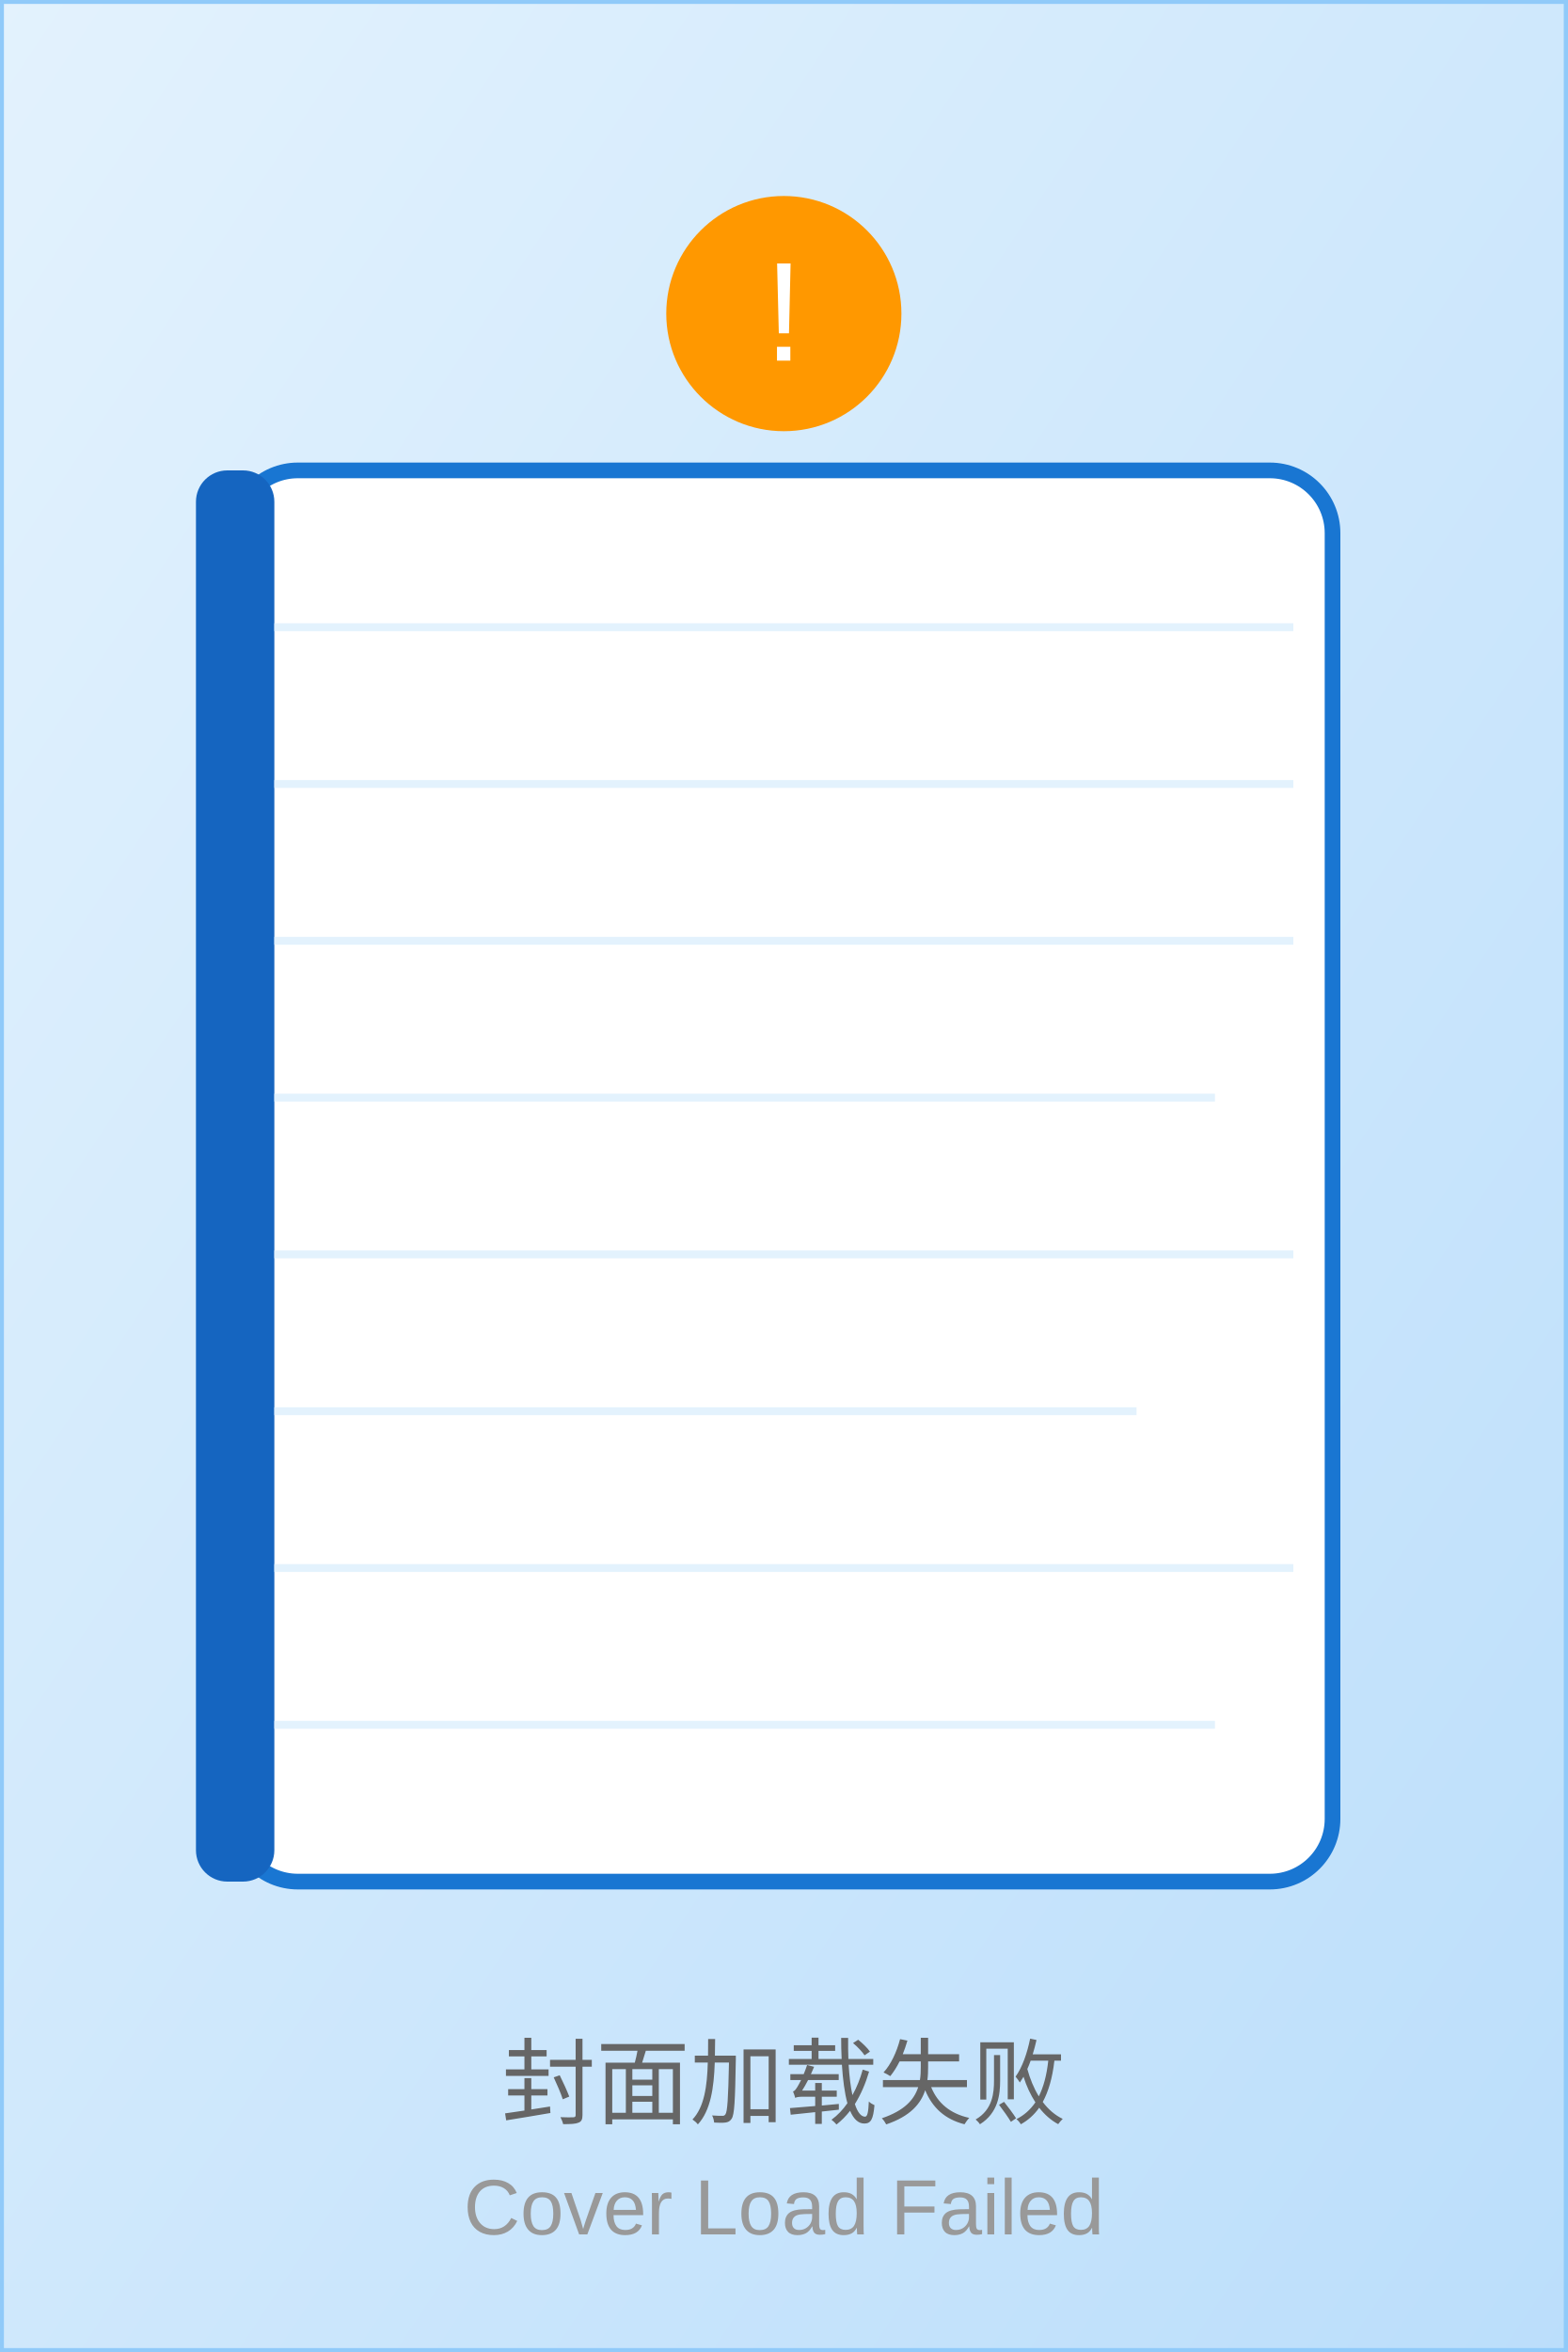
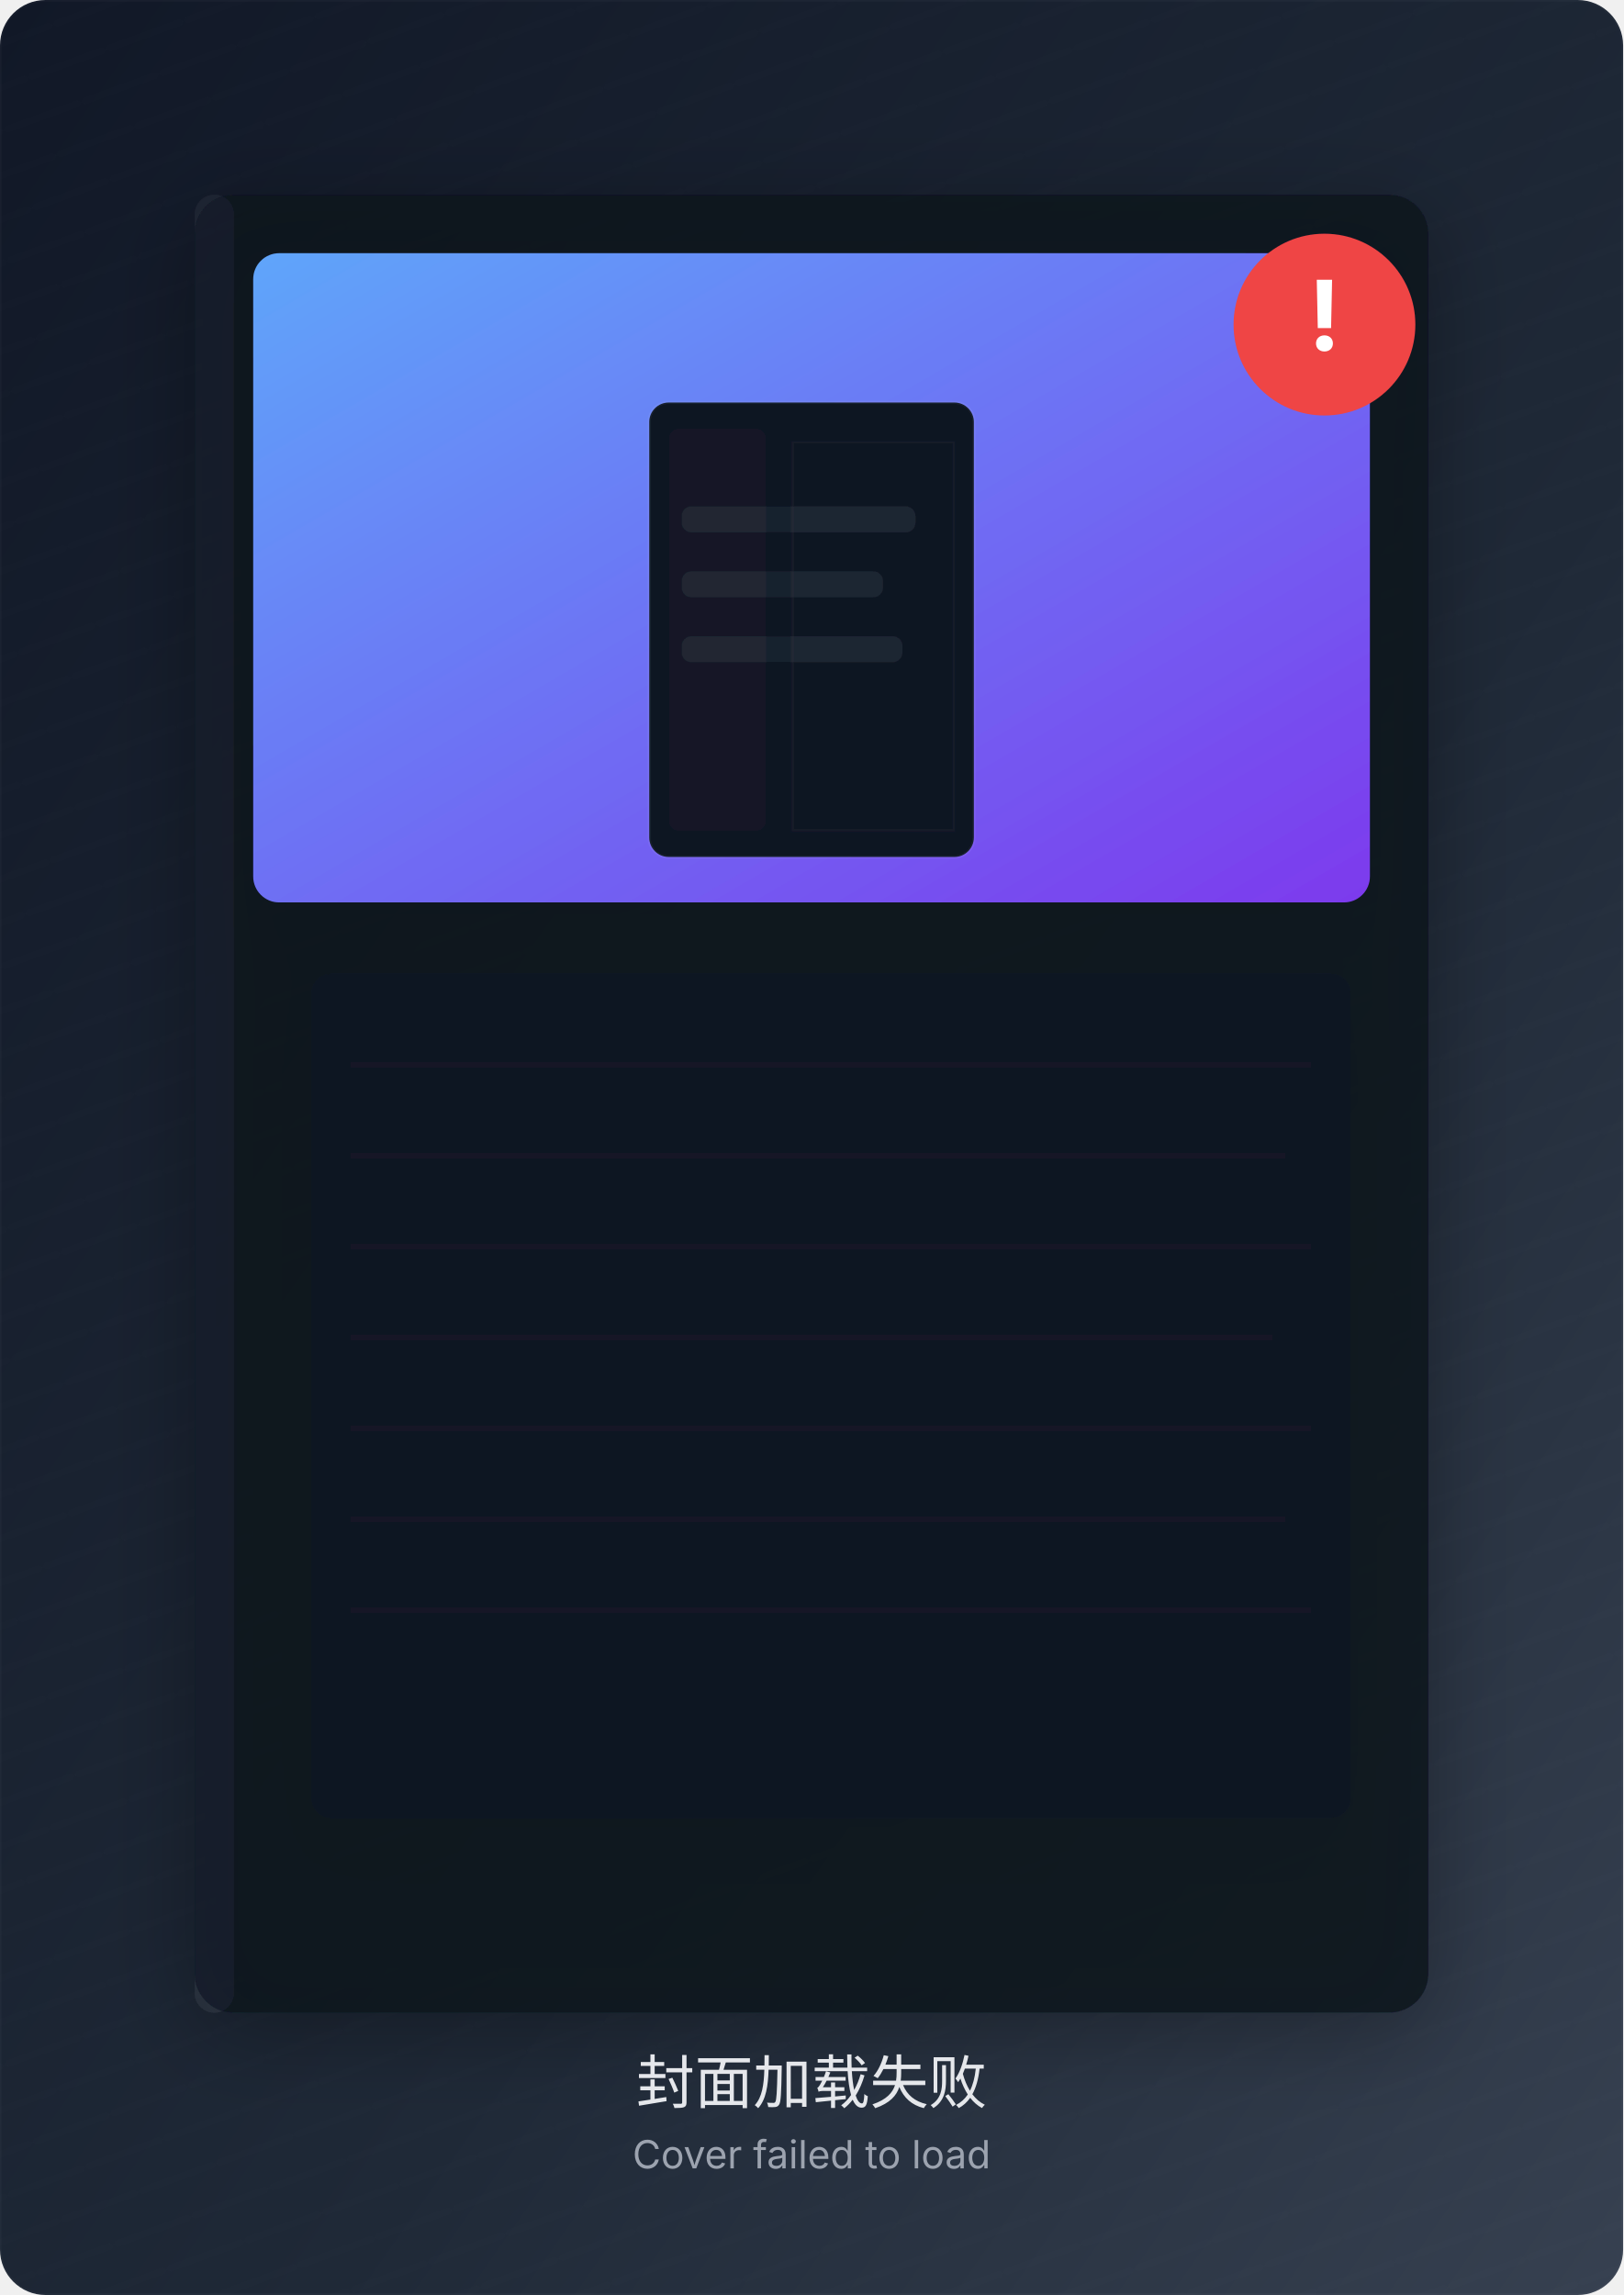
- <svg xmlns="http://www.w3.org/2000/svg" width="200" height="300">
+ <svg xmlns="http://www.w3.org/2000/svg" viewBox="0 0 500 707" width="500" height="707" role="img" aria-label="Placeholder cover">
  <defs>
-     <linearGradient id="bookGradient" x1="0%" y1="0%" x2="100%" y2="100%">
-       <stop offset="0%" style="stop-color:#e3f2fd;stop-opacity:1" />
-       <stop offset="100%" style="stop-color:#bbdefb;stop-opacity:1" />
+     <linearGradient id="bgGrad" x1="0" y1="0" x2="1" y2="1">
+       <stop offset="0%" stop-color="#111827" />
+       <stop offset="60%" stop-color="#1f2937" />
+       <stop offset="100%" stop-color="#374151" />
    </linearGradient>
+     <linearGradient id="accent" x1="0" y1="0" x2="1" y2="1">
+       <stop offset="0%" stop-color="#60a5fa" />
+       <stop offset="100%" stop-color="#7c3aed" />
+     </linearGradient>
+     <filter id="shadow" x="-20%" y="-20%" width="140%" height="140%">
+       <feDropShadow dx="0" dy="6" stdDeviation="14" flood-color="#000" flood-opacity="0.35" />
+     </filter>
+     <pattern id="diag" patternUnits="userSpaceOnUse" width="18" height="18" patternTransform="rotate(25)">
+       <rect width="18" height="18" fill="transparent" />
+       <path d="M0 18 L18 0" stroke="rgba(255,255,255,0.02)" stroke-width="2" />
+     </pattern>
  </defs>
-   <rect width="200" height="300" fill="url(#bookGradient)" stroke="#90caf9" stroke-width="1" />
-   <rect x="30" y="60" width="140" height="180" fill="#ffffff" stroke="#1976d2" stroke-width="2" rx="8" />
-   <rect x="25" y="60" width="10" height="180" fill="#1565c0" rx="4" />
-   <line x1="35" y1="80" x2="165" y2="80" stroke="#e3f2fd" stroke-width="1" />
-   <line x1="35" y1="100" x2="165" y2="100" stroke="#e3f2fd" stroke-width="1" />
-   <line x1="35" y1="120" x2="165" y2="120" stroke="#e3f2fd" stroke-width="1" />
-   <line x1="35" y1="140" x2="155" y2="140" stroke="#e3f2fd" stroke-width="1" />
-   <line x1="35" y1="160" x2="165" y2="160" stroke="#e3f2fd" stroke-width="1" />
-   <line x1="35" y1="180" x2="145" y2="180" stroke="#e3f2fd" stroke-width="1" />
-   <line x1="35" y1="200" x2="165" y2="200" stroke="#e3f2fd" stroke-width="1" />
-   <line x1="35" y1="220" x2="155" y2="220" stroke="#e3f2fd" stroke-width="1" />
-   <circle cx="100" cy="40" r="15" fill="#ff9800" />
-   <text x="100" y="46" text-anchor="middle" font-family="Arial, sans-serif" font-size="18" fill="white">!</text>
-   <text x="100" y="270" text-anchor="middle" font-family="Arial, sans-serif" font-size="12" fill="#666">
-     封面加载失败
-   </text>
-   <text x="100" y="285" text-anchor="middle" font-family="Arial, sans-serif" font-size="10" fill="#999">
-     Cover Load Failed
-   </text>
+   <rect width="100%" height="100%" rx="14" ry="14" fill="url(#bgGrad)" />
+   <rect width="100%" height="100%" rx="14" ry="14" fill="url(#diag)" opacity="0.25" />
+   <g transform="translate(60,60)" filter="url(#shadow)">
+     <rect x="0" y="0" width="380" height="560" rx="12" ry="12" fill="#0f1724" opacity="0.85" />
+     <rect x="18" y="18" width="344" height="200" rx="8" fill="url(#accent)" />
+     <g transform="translate(36,240)">
+       <rect x="0" y="0" width="320" height="260" rx="6" fill="#0b1220" />
+       <g stroke="rgba(255,255,255,0.03)" stroke-width="2">
+         <path d="M12 28 L308 28" />
+         <path d="M12 56 L300 56" />
+         <path d="M12 84 L308 84" />
+         <path d="M12 112 L296 112" />
+         <path d="M12 140 L308 140" />
+         <path d="M12 168 L300 168" />
+         <path d="M12 196 L308 196" />
+       </g>
+     </g>
+     <rect x="0" y="0" width="12" height="560" rx="6" fill="rgba(255,255,255,0.02)" />
+     <g transform="translate(140,64)">
+       <rect x="0" y="0" width="100" height="140" rx="6" fill="#0b1220" stroke="rgba(255,255,255,0.06)" />
+       <rect x="6" y="8" width="30" height="124" rx="3" fill="rgba(255,255,255,0.03)" />
+       <path d="M44 12 L94 12 L94 132 L44 132 Z" fill="rgba(255,255,255,0.02)" stroke="rgba(255,255,255,0.025)" />
+       <g transform="translate(10,20)" fill="rgba(255,255,255,0.06)">
+         <rect x="0" y="12" width="72" height="8" rx="3" />
+         <rect x="0" y="32" width="62" height="8" rx="3" />
+         <rect x="0" y="52" width="68" height="8" rx="3" />
+       </g>
+     </g>
+     <g transform="translate(320,12)">
+       <circle cx="28" cy="28" r="28" fill="#ef4444" />
+       <text x="28" y="36" font-family="Inter, Arial, sans-serif" font-weight="700" font-size="30" text-anchor="middle" fill="white">!</text>
+     </g>
+   </g>
+   <g transform="translate(0,630)">
+     <text x="250" y="18" text-anchor="middle" font-family="Inter, Arial, sans-serif" font-size="18" fill="#e5e7eb">封面加载失败</text>
+     <text x="250" y="38" text-anchor="middle" font-family="Inter, Arial, sans-serif" font-size="12" fill="#9ca3af">Cover failed to load</text>
+   </g>
+   <rect x="0" y="0" width="500" height="707" rx="14" ry="14" fill="none" stroke="rgba(255,255,255,0.03)" />
</svg>
